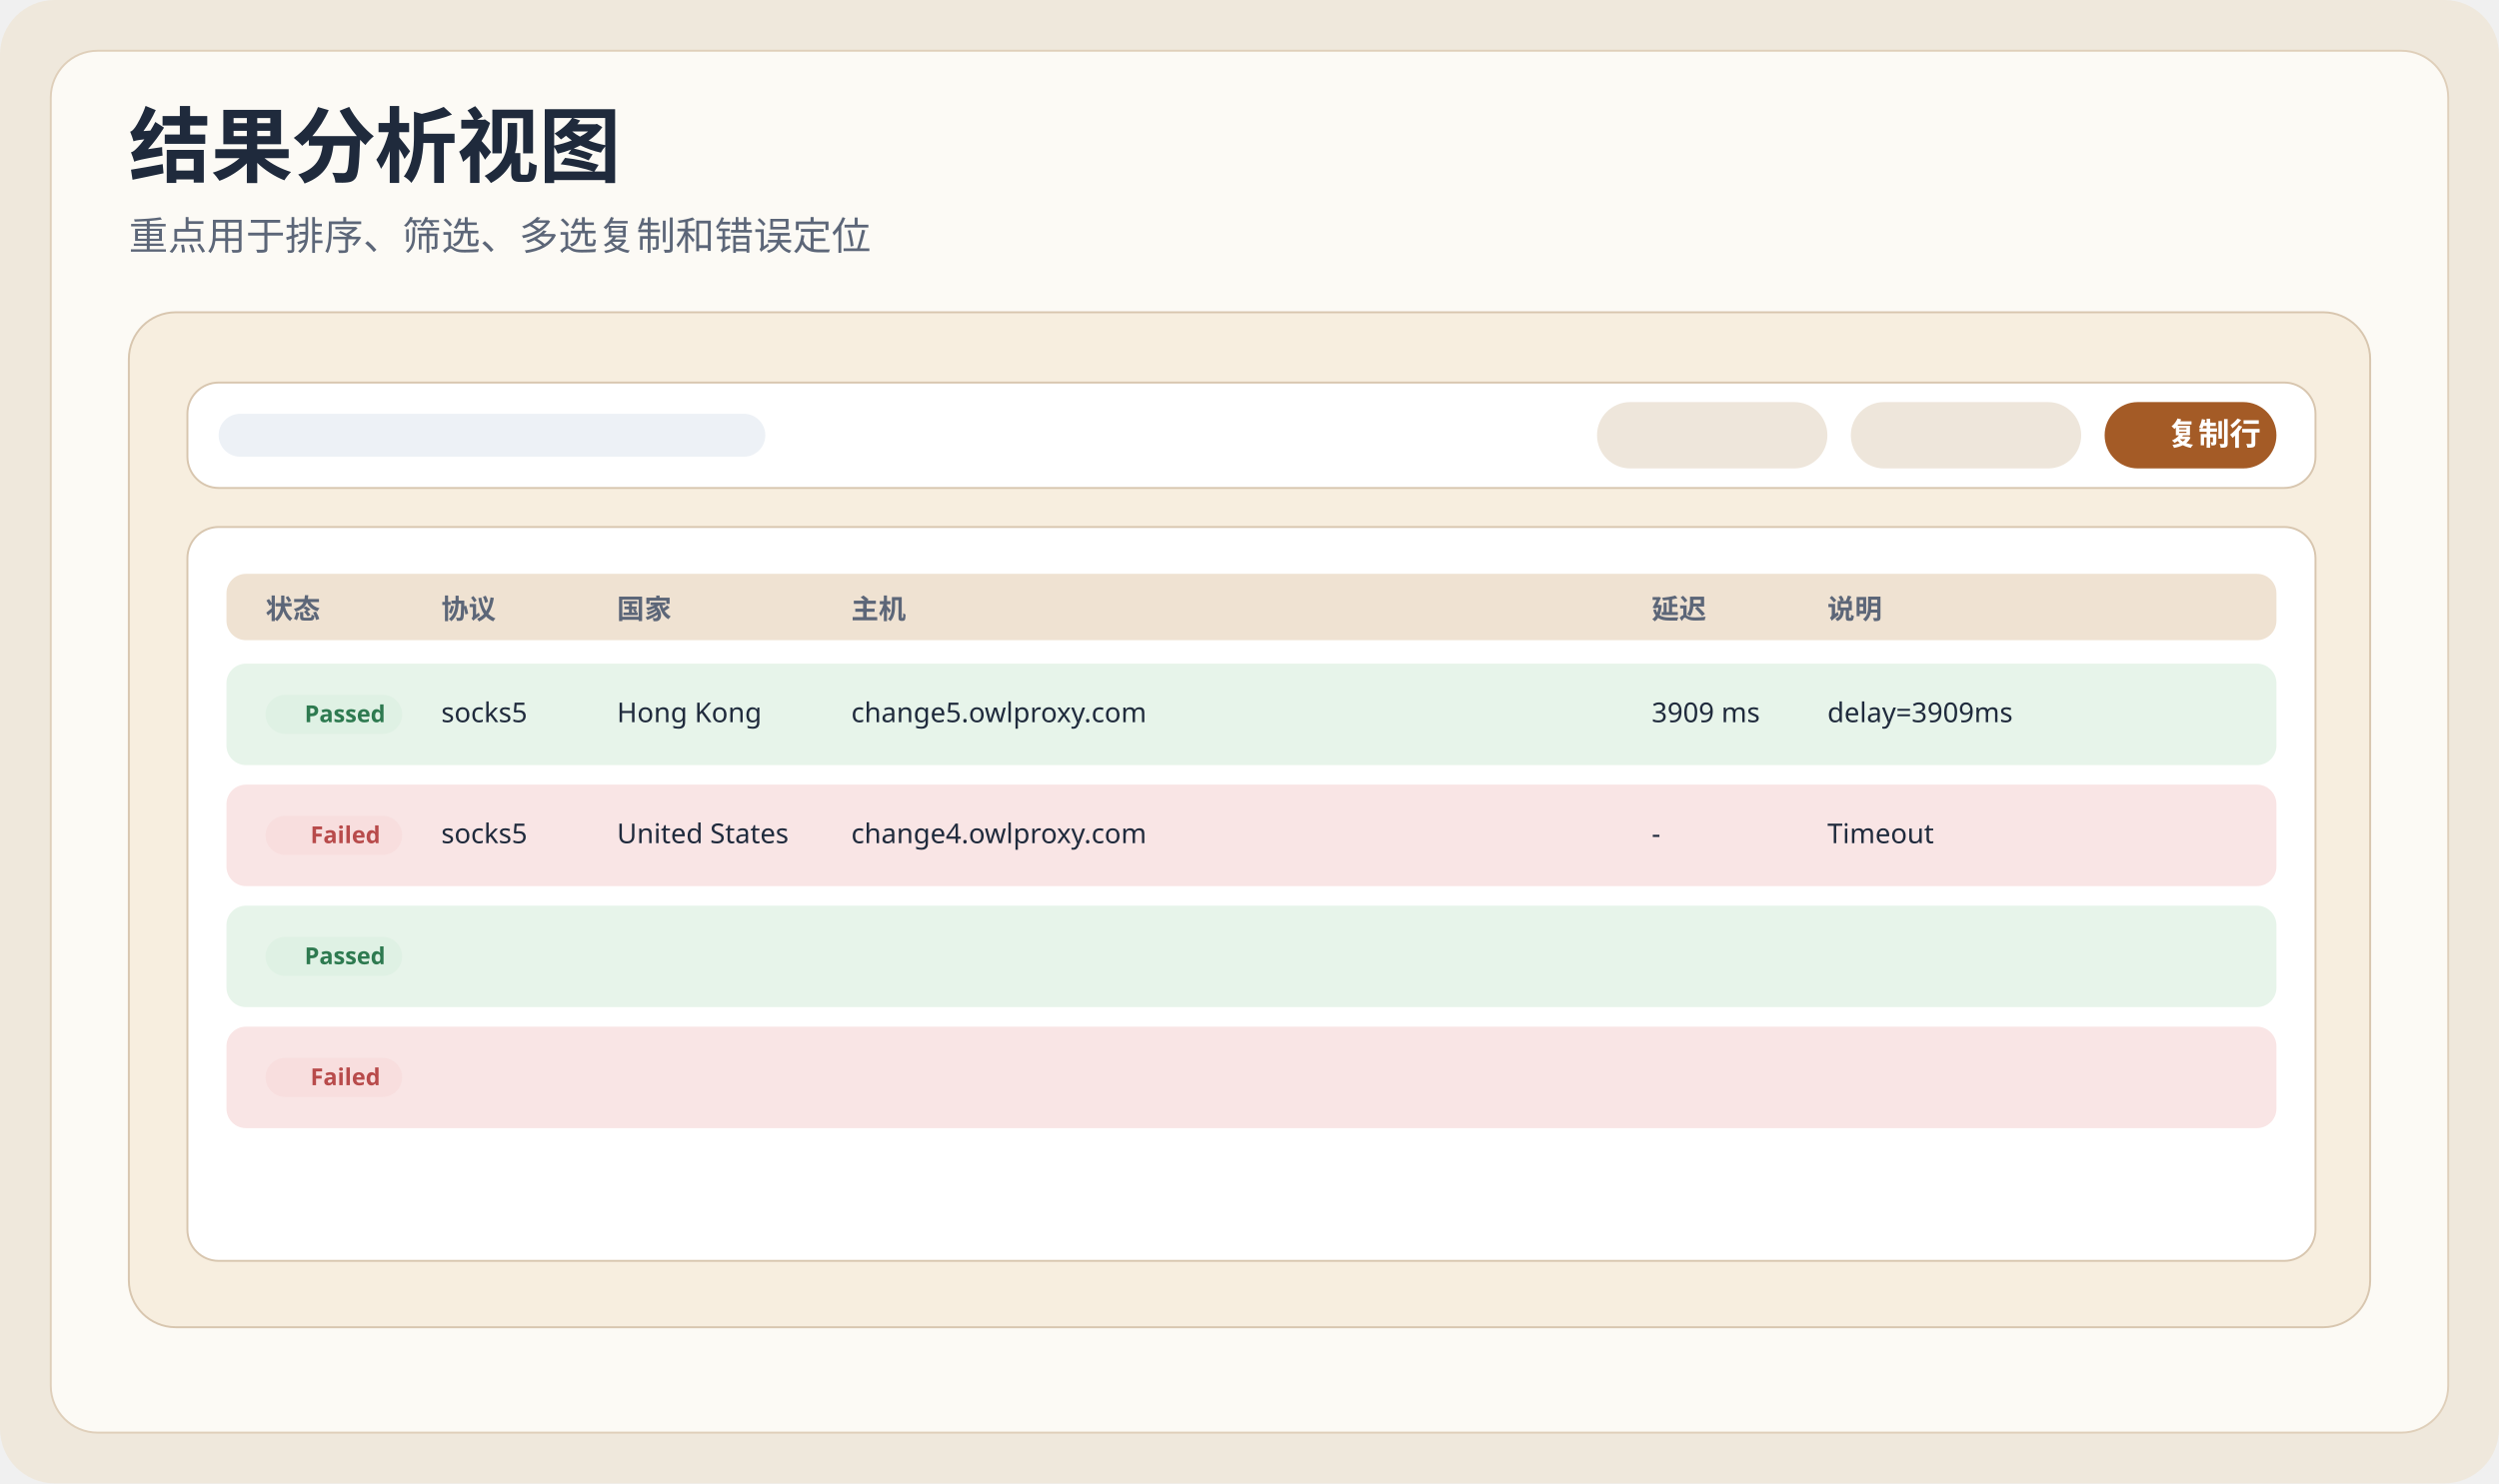
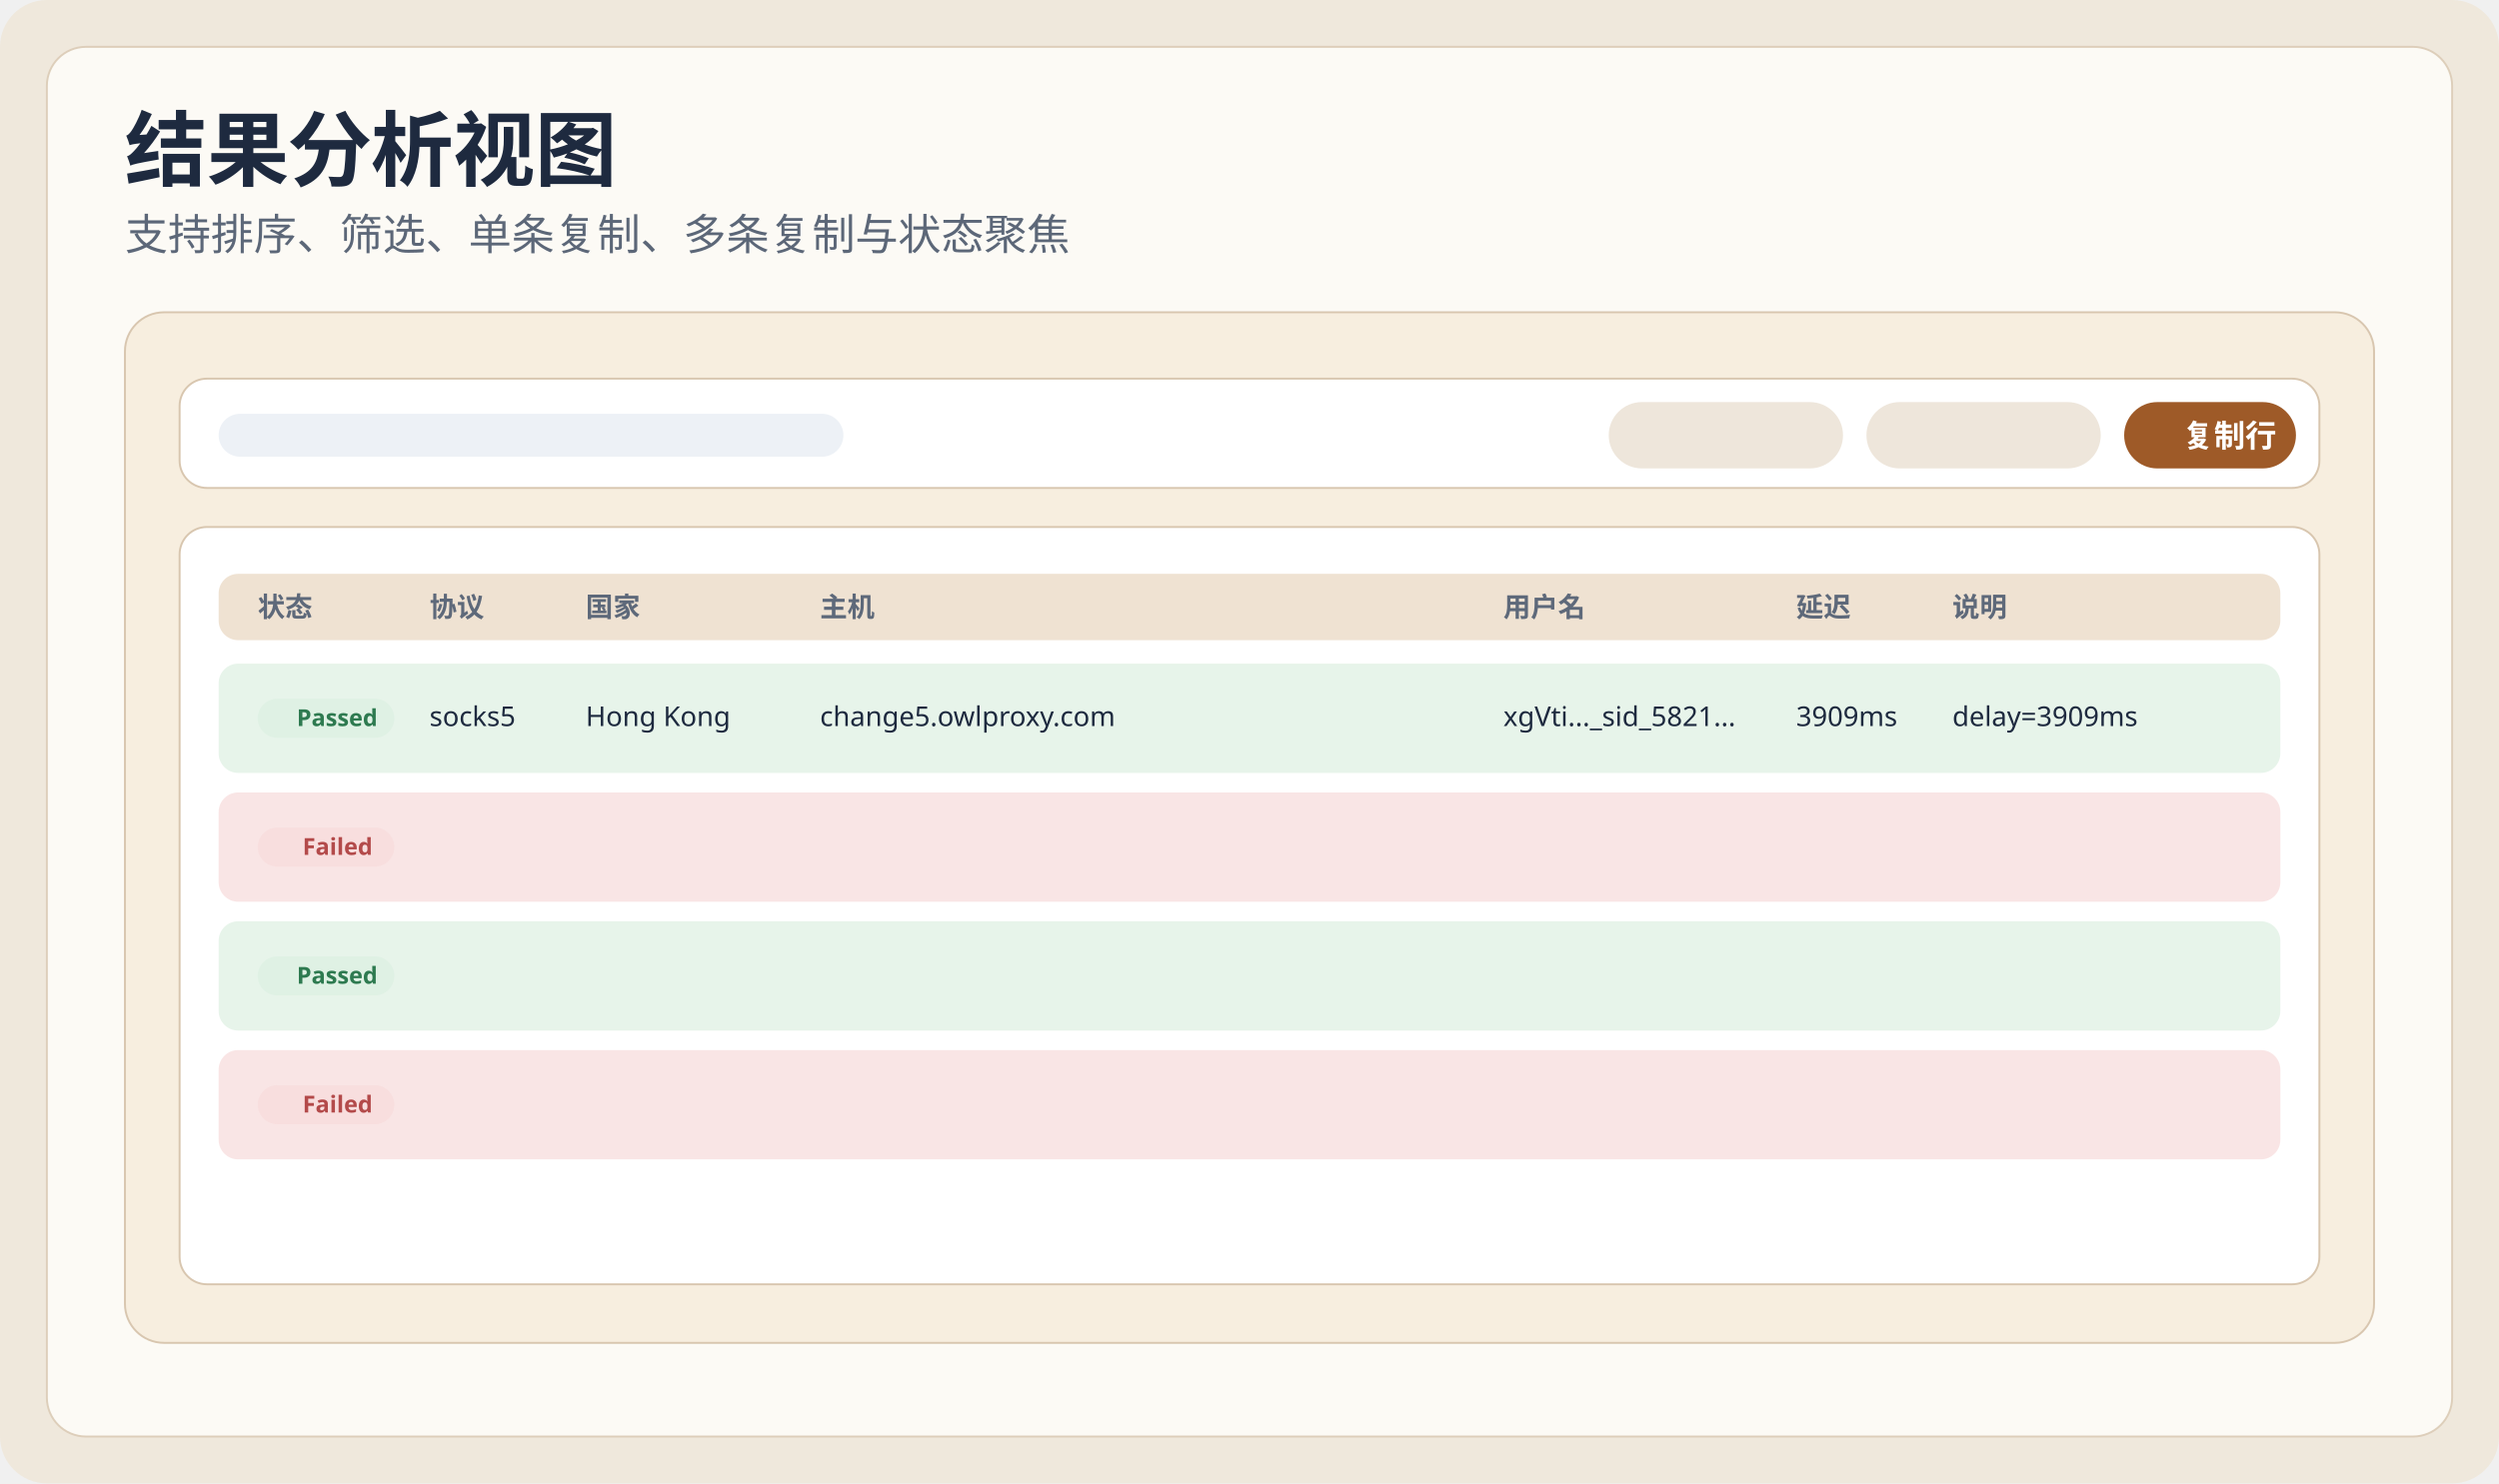
<svg xmlns="http://www.w3.org/2000/svg" width="1280" height="760" viewBox="0 0 1280 760" fill="none">
-   <rect width="1280" height="760" rx="28" fill="#EFE8DC" />
-   <rect x="26" y="26" width="1228" height="708" rx="24" fill="#FCFAF5" stroke="#DFCFBA" />
-   <text x="66" y="90" fill="#1F2A3C" font-family="Segoe UI, Microsoft YaHei, sans-serif" font-size="42" font-weight="700">结果分析视图</text>
-   <text x="66" y="128" fill="#5C6678" font-family="Segoe UI, Microsoft YaHei, sans-serif" font-size="20">重点用于排序、筛选、多选复制和错误定位</text>
-   <rect x="66" y="160" width="1148" height="520" rx="24" fill="#F7EEDF" stroke="#D8C6AF" />
-   <rect x="96" y="196" width="1090" height="54" rx="16" fill="#FFFFFF" stroke="#D8C6AF" />
-   <rect x="112" y="212" width="280" height="22" rx="11" fill="#EDF1F6" />
-   <rect x="818" y="206" width="118" height="34" rx="17" fill="#EEE6DB" />
-   <rect x="948" y="206" width="118" height="34" rx="17" fill="#EEE6DB" />
-   <rect x="1078" y="206" width="88" height="34" rx="17" fill="#A45B26" />
-   <text x="1110" y="228" fill="#FFFFFF" font-family="Segoe UI, Microsoft YaHei, sans-serif" font-size="16" font-weight="700">复制行</text>
-   <rect x="96" y="270" width="1090" height="376" rx="16" fill="#FFFFFF" stroke="#D8C6AF" />
-   <rect x="116" y="294" width="1050" height="34" rx="10" fill="#EFE2D2" />
-   <rect x="116" y="340" width="1050" height="52" rx="10" fill="#E7F4EA" />
-   <rect x="116" y="402" width="1050" height="52" rx="10" fill="#F9E5E5" />
-   <rect x="116" y="464" width="1050" height="52" rx="10" fill="#E7F4EA" />
-   <rect x="116" y="526" width="1050" height="52" rx="10" fill="#F9E5E5" />
-   <text x="136" y="317" fill="#5C6678" font-family="Segoe UI, Microsoft YaHei, sans-serif" font-size="14" font-weight="700">状态</text>
-   <text x="226" y="317" fill="#5C6678" font-family="Segoe UI, Microsoft YaHei, sans-serif" font-size="14" font-weight="700">协议</text>
-   <text x="316" y="317" fill="#5C6678" font-family="Segoe UI, Microsoft YaHei, sans-serif" font-size="14" font-weight="700">国家</text>
-   <text x="436" y="317" fill="#5C6678" font-family="Segoe UI, Microsoft YaHei, sans-serif" font-size="14" font-weight="700">主机</text>
-   <text x="846" y="317" fill="#5C6678" font-family="Segoe UI, Microsoft YaHei, sans-serif" font-size="14" font-weight="700">延迟</text>
-   <text x="936" y="317" fill="#5C6678" font-family="Segoe UI, Microsoft YaHei, sans-serif" font-size="14" font-weight="700">说明</text>
-   <rect x="136" y="356" width="70" height="20" rx="10" fill="#DFF1E4" />
-   <rect x="136" y="418" width="70" height="20" rx="10" fill="#F8DEDE" />
-   <rect x="136" y="480" width="70" height="20" rx="10" fill="#DFF1E4" />
-   <rect x="136" y="542" width="70" height="20" rx="10" fill="#F8DEDE" />
-   <text x="156" y="370" fill="#2E7A50" font-family="Segoe UI, Microsoft YaHei, sans-serif" font-size="12" font-weight="700">Passed</text>
-   <text x="159" y="432" fill="#B84B4B" font-family="Segoe UI, Microsoft YaHei, sans-serif" font-size="12" font-weight="700">Failed</text>
-   <text x="156" y="494" fill="#2E7A50" font-family="Segoe UI, Microsoft YaHei, sans-serif" font-size="12" font-weight="700">Passed</text>
-   <text x="159" y="556" fill="#B84B4B" font-family="Segoe UI, Microsoft YaHei, sans-serif" font-size="12" font-weight="700">Failed</text>
-   <text x="226" y="370" fill="#1F2A3C" font-family="Segoe UI, Microsoft YaHei, sans-serif" font-size="14">socks5</text>
-   <text x="316" y="370" fill="#1F2A3C" font-family="Segoe UI, Microsoft YaHei, sans-serif" font-size="14">Hong Kong</text>
-   <text x="436" y="370" fill="#1F2A3C" font-family="Segoe UI, Microsoft YaHei, sans-serif" font-size="14">change5.owlproxy.com</text>
-   <text x="846" y="370" fill="#1F2A3C" font-family="Segoe UI, Microsoft YaHei, sans-serif" font-size="14">3909 ms</text>
-   <text x="936" y="370" fill="#1F2A3C" font-family="Segoe UI, Microsoft YaHei, sans-serif" font-size="14">delay=3909ms</text>
-   <text x="226" y="432" fill="#1F2A3C" font-family="Segoe UI, Microsoft YaHei, sans-serif" font-size="14">socks5</text>
-   <text x="316" y="432" fill="#1F2A3C" font-family="Segoe UI, Microsoft YaHei, sans-serif" font-size="14">United States</text>
-   <text x="436" y="432" fill="#1F2A3C" font-family="Segoe UI, Microsoft YaHei, sans-serif" font-size="14">change4.owlproxy.com</text>
-   <text x="846" y="432" fill="#1F2A3C" font-family="Segoe UI, Microsoft YaHei, sans-serif" font-size="14">-</text>
-   <text x="936" y="432" fill="#1F2A3C" font-family="Segoe UI, Microsoft YaHei, sans-serif" font-size="14">Timeout</text>
+   <rect width="1280" height="760" rx="24" fill="#EFE8DC" />
+   <rect x="24" y="24" width="1232" height="712" rx="20" fill="#FCFAF5" stroke="#DDCEBA" />
+   <text x="64" y="92" fill="#1E2A3F" font-family="Segoe UI, Microsoft YaHei, sans-serif" font-size="42" font-weight="800">结果分析视图</text>
+   <text x="64" y="128" fill="#5C6778" font-family="Segoe UI, Microsoft YaHei, sans-serif" font-size="22">支持排序、筛选、单条复制、多条复制与状态聚焦</text>
+   <rect x="64" y="160" width="1152" height="528" rx="20" fill="#F7EEDF" stroke="#D8C6AF" />
+   <rect x="92" y="194" width="1096" height="56" rx="14" fill="#FFFFFF" stroke="#D8C6AF" />
+   <rect x="112" y="212" width="320" height="22" rx="11" fill="#EDF1F6" />
+   <rect x="824" y="206" width="120" height="34" rx="17" fill="#EEE6DB" />
+   <rect x="956" y="206" width="120" height="34" rx="17" fill="#EEE6DB" />
+   <rect x="1088" y="206" width="88" height="34" rx="17" fill="#9E5A28" />
+   <text x="1118" y="229" fill="#FFFFFF" font-family="Segoe UI, Microsoft YaHei, sans-serif" font-size="16" font-weight="700">复制行</text>
+   <rect x="92" y="270" width="1096" height="388" rx="14" fill="#FFFFFF" stroke="#D8C6AF" />
+   <rect x="112" y="294" width="1056" height="34" rx="10" fill="#EFE2D2" />
+   <text x="132" y="316" fill="#5E697A" font-family="Segoe UI, Microsoft YaHei, sans-serif" font-size="14" font-weight="700">状态</text>
+   <text x="220" y="316" fill="#5E697A" font-family="Segoe UI, Microsoft YaHei, sans-serif" font-size="14" font-weight="700">协议</text>
+   <text x="300" y="316" fill="#5E697A" font-family="Segoe UI, Microsoft YaHei, sans-serif" font-size="14" font-weight="700">国家</text>
+   <text x="420" y="316" fill="#5E697A" font-family="Segoe UI, Microsoft YaHei, sans-serif" font-size="14" font-weight="700">主机</text>
+   <text x="770" y="316" fill="#5E697A" font-family="Segoe UI, Microsoft YaHei, sans-serif" font-size="14" font-weight="700">用户名</text>
+   <text x="920" y="316" fill="#5E697A" font-family="Segoe UI, Microsoft YaHei, sans-serif" font-size="14" font-weight="700">延迟</text>
+   <text x="1000" y="316" fill="#5E697A" font-family="Segoe UI, Microsoft YaHei, sans-serif" font-size="14" font-weight="700">说明</text>
+   <rect x="112" y="340" width="1056" height="56" rx="10" fill="#E7F4EA" />
+   <rect x="112" y="406" width="1056" height="56" rx="10" fill="#F9E5E5" />
+   <rect x="112" y="472" width="1056" height="56" rx="10" fill="#E7F4EA" />
+   <rect x="112" y="538" width="1056" height="56" rx="10" fill="#F9E5E5" />
+   <rect x="132" y="358" width="70" height="20" rx="10" fill="#DFF1E4" />
+   <rect x="132" y="424" width="70" height="20" rx="10" fill="#F8DEDE" />
+   <rect x="132" y="490" width="70" height="20" rx="10" fill="#DFF1E4" />
+   <rect x="132" y="556" width="70" height="20" rx="10" fill="#F8DEDE" />
+   <text x="152" y="372" fill="#2E7A50" font-family="Segoe UI, Microsoft YaHei, sans-serif" font-size="12" font-weight="700">Passed</text>
+   <text x="155" y="438" fill="#B34A4A" font-family="Segoe UI, Microsoft YaHei, sans-serif" font-size="12" font-weight="700">Failed</text>
+   <text x="152" y="504" fill="#2E7A50" font-family="Segoe UI, Microsoft YaHei, sans-serif" font-size="12" font-weight="700">Passed</text>
+   <text x="155" y="570" fill="#B34A4A" font-family="Segoe UI, Microsoft YaHei, sans-serif" font-size="12" font-weight="700">Failed</text>
+   <text x="220" y="372" fill="#1E2A3F" font-family="Segoe UI, Microsoft YaHei, sans-serif" font-size="14">socks5</text>
+   <text x="300" y="372" fill="#1E2A3F" font-family="Segoe UI, Microsoft YaHei, sans-serif" font-size="14">Hong Kong</text>
+   <text x="420" y="372" fill="#1E2A3F" font-family="Segoe UI, Microsoft YaHei, sans-serif" font-size="14">change5.owlproxy.com</text>
+   <text x="770" y="372" fill="#1E2A3F" font-family="Segoe UI, Microsoft YaHei, sans-serif" font-size="14">xgVti..._sid_5821...</text>
+   <text x="920" y="372" fill="#1E2A3F" font-family="Segoe UI, Microsoft YaHei, sans-serif" font-size="14">3909ms</text>
+   <text x="1000" y="372" fill="#1E2A3F" font-family="Segoe UI, Microsoft YaHei, sans-serif" font-size="14">delay=3909ms</text>
</svg>
